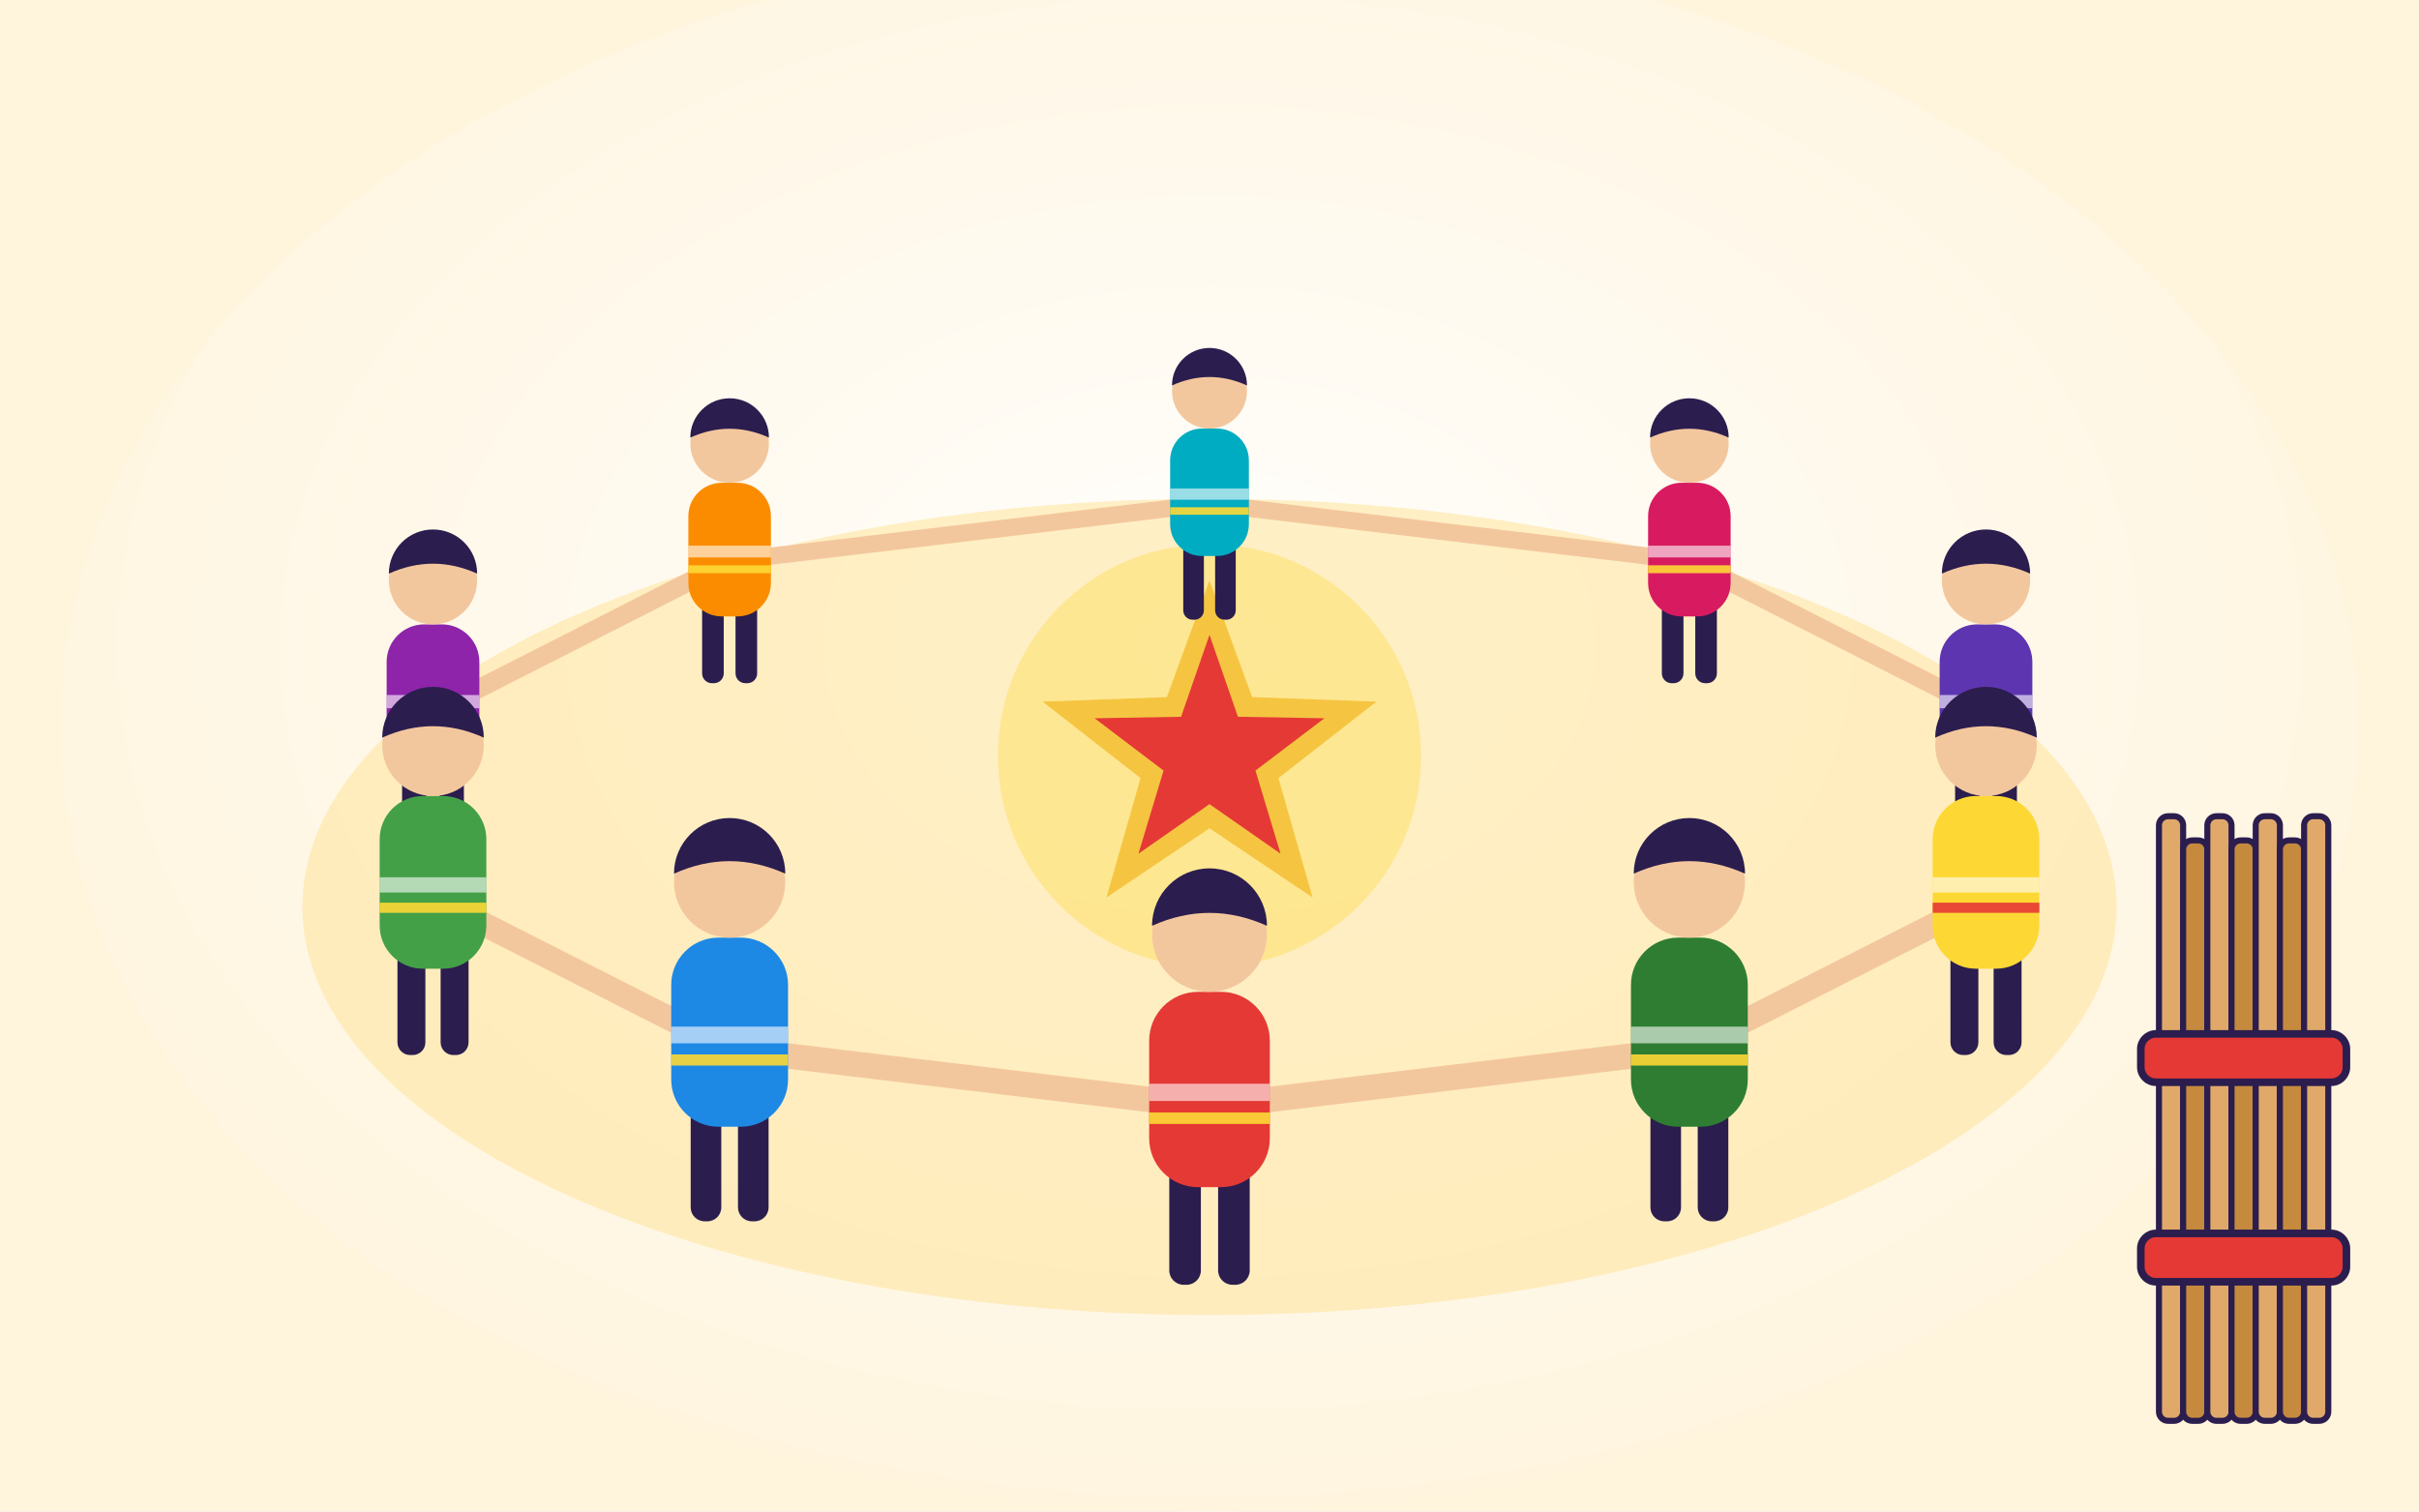
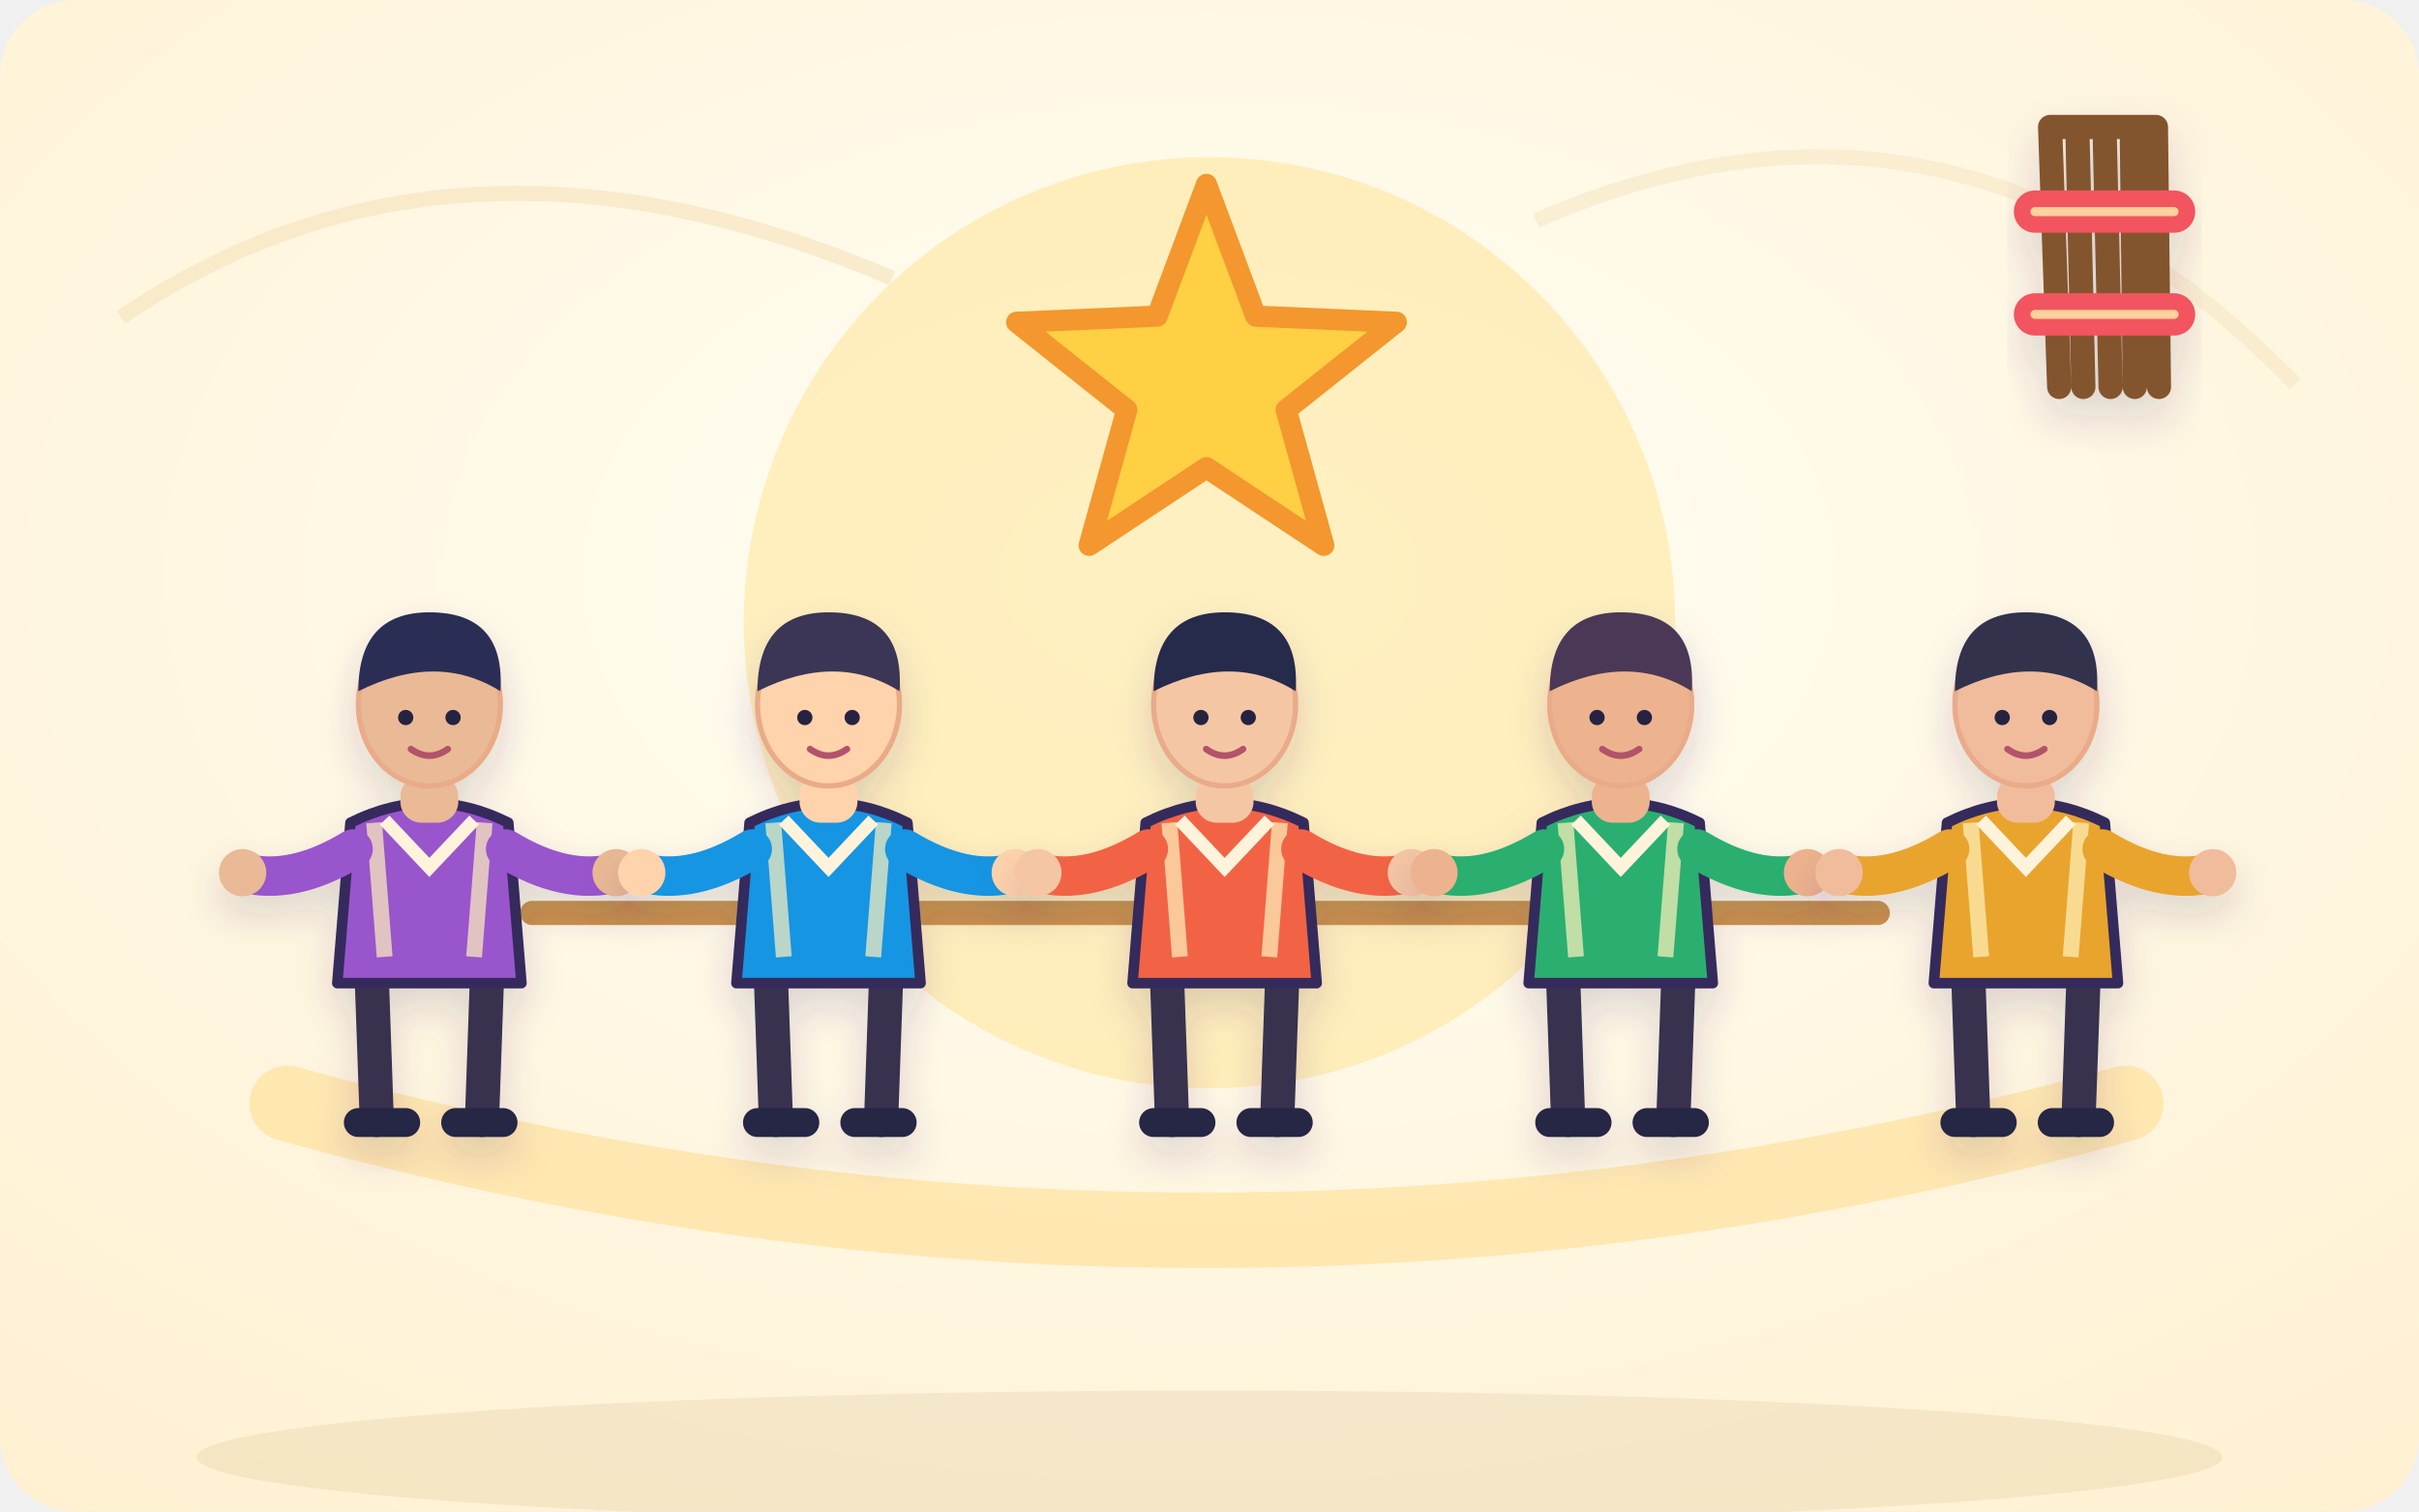
- <svg xmlns="http://www.w3.org/2000/svg" viewBox="0 0 800 500" role="img" aria-label="Nhiều người nắm tay nhau thành vòng tròn quanh ngôi sao">
+ <svg xmlns="http://www.w3.org/2000/svg" viewBox="0 0 800 500" width="800" height="500" role="img" aria-label="Năm bạn trẻ mặc nhiều màu sắc khác nhau dang tay nắm thành hàng đoàn kết, ngôi sao và bó đũa buộc chặt">
  <defs>
-     <radialGradient id="glow" cx="50%" cy="45%" r="60%">
-       <stop offset="0" stop-color="#ffffff" stop-opacity=".95" />
-       <stop offset="1" stop-color="#ffffff" stop-opacity="0" />
+     <radialGradient id="bg" cx="50%" cy="38%" r="80%">
+       <stop offset="0" stop-color="#fffef5" />
+       <stop offset="1" stop-color="#fff0d0" />
    </radialGradient>
+     <linearGradient id="gold" x2="0" y2="1">
+       <stop offset="0" stop-color="#ffe8a1" />
+       <stop offset="1" stop-color="#f1b938" />
+     </linearGradient>
+     <linearGradient id="sea" x2="0" y2="1">
+       <stop offset="0" stop-color="#8bd9ff" />
+       <stop offset="1" stop-color="#2487db" />
+     </linearGradient>
+     <filter id="shadow" x="-20%" y="-20%" width="140%" height="155%">
+       <feDropShadow dx="0" dy="7" stdDeviation="7" flood-color="#453474" flood-opacity=".17" />
+     </filter>
  </defs>
-   <rect width="800" height="500" fill="#fff4dc" />
-   <ellipse cx="400" cy="240" rx="380" ry="260" fill="url(#glow)" />
-   <ellipse cx="400" cy="300" rx="300" ry="135" fill="#ffe39a" opacity=".55" />
-   <circle cx="400" cy="250" r="70" fill="#fdd835" opacity=".35" />
-   <polygon points="400.0,192.0 414.1,230.6 455.2,232.1 422.8,257.4 434.1,296.9 400.0,274.0 365.9,296.9 377.2,257.4 344.8,232.1 385.9,230.6" fill="#f5c542" />
-   <polygon points="400.0,210.0 409.4,237.1 438.0,237.6 415.2,254.9 423.5,282.4 400.0,266.0 376.5,282.4 384.8,254.9 362.0,237.6 390.6,237.1" fill="#e53935" />
-   <line x1="400.0" y1="366.1" x2="241.3" y2="347.0" stroke="#f3c79d" stroke-width="8.4" stroke-linecap="round" />
-   <line x1="241.3" y1="347.0" x2="143.2" y2="297.2" stroke="#f3c79d" stroke-width="7.9" stroke-linecap="round" />
-   <line x1="143.2" y1="297.2" x2="143.2" y2="235.5" stroke="#f3c79d" stroke-width="7.1" stroke-linecap="round" />
-   <line x1="143.2" y1="235.5" x2="241.3" y2="185.6" stroke="#f3c79d" stroke-width="6.2" stroke-linecap="round" />
-   <line x1="241.3" y1="185.6" x2="400.0" y2="166.6" stroke="#f3c79d" stroke-width="5.7" stroke-linecap="round" />
-   <line x1="400.0" y1="166.6" x2="558.7" y2="185.6" stroke="#f3c79d" stroke-width="5.7" stroke-linecap="round" />
-   <line x1="558.7" y1="185.6" x2="656.8" y2="235.5" stroke="#f3c79d" stroke-width="6.2" stroke-linecap="round" />
-   <line x1="656.8" y1="235.5" x2="656.8" y2="297.2" stroke="#f3c79d" stroke-width="7.1" stroke-linecap="round" />
-   <line x1="656.8" y1="297.2" x2="558.7" y2="347.0" stroke="#f3c79d" stroke-width="7.9" stroke-linecap="round" />
-   <line x1="558.7" y1="347.0" x2="400.0" y2="366.1" stroke="#f3c79d" stroke-width="8.4" stroke-linecap="round" />
-   <g transform="translate(400.0 205.0) scale(0.62)">
-     <rect x="-14" y="-42" width="11" height="42" rx="5" fill="#2b1d4e" />
-     <rect x="3" y="-42" width="11" height="42" rx="5" fill="#2b1d4e" />
-     <rect x="-21" y="-102" width="42" height="68" rx="17" fill="#00acc1" />
-     <rect x="-21" y="-70" width="42" height="6" fill="#ffffff" opacity=".6" />
-     <rect x="-21" y="-60" width="42" height="4" fill="#fdd835" opacity=".9" />
-     <circle cx="0" cy="-122" r="20" fill="#f3c79d" />
-     <path d="M-20 -125 a20 20 0 0 1 40 0 q-20 -9 -40 0z" fill="#2b1d4e" />
+   <rect width="800" height="500" rx="25" fill="url(#bg)" />
+   <ellipse cx="400" cy="482" rx="335" ry="22" fill="#ae8540" opacity=".12" />
+   <path d="M40 105 Q150 30 295 92" fill="none" stroke="#f6e4bd" stroke-width="5" opacity=".65" />
+   <path d="M508 73 Q647 12 759 127" fill="none" stroke="#f6e4bd" stroke-width="5" opacity=".5" />
+   <circle cx="400" cy="206" r="154" fill="#ffdf81" opacity=".44" />
+   <path d="M95 365 Q398 449 703 365" fill="none" stroke="#ffde92" stroke-width="25" stroke-linecap="round" opacity=".6" />
+   <polygon points="399.00,61.00 415.29,104.57 461.77,106.60 425.36,135.57 437.79,180.40 399.00,154.72 360.21,180.40 372.64,135.57 336.23,106.60 382.71,104.57" fill="#ffcf44" stroke="#f3972e" stroke-width="7" stroke-linejoin="round" />
+   <g stroke="#ca934b" stroke-width="8" stroke-linecap="round">
+     <path d="M176 302 L257 302 L344 302 L438 302 L529 302 L621 302" />
  </g>
-   <g transform="translate(241.3 226.0) scale(0.65)">
-     <rect x="-14" y="-42" width="11" height="42" rx="5" fill="#2b1d4e" />
-     <rect x="3" y="-42" width="11" height="42" rx="5" fill="#2b1d4e" />
-     <rect x="-21" y="-102" width="42" height="68" rx="17" fill="#fb8c00" />
-     <rect x="-21" y="-70" width="42" height="6" fill="#ffffff" opacity=".6" />
-     <rect x="-21" y="-60" width="42" height="4" fill="#fdd835" opacity=".9" />
-     <circle cx="0" cy="-122" r="20" fill="#f3c79d" />
-     <path d="M-20 -125 a20 20 0 0 1 40 0 q-20 -9 -40 0z" fill="#2b1d4e" />
+   <g transform="translate(142 233) scale(0.87)" filter="url(#shadow)">
+     <path d="M-22 101 L-20 158 M22 101 L20 158" fill="none" stroke="#373050" stroke-width="13" stroke-linecap="round" />
+     <path d="M-27 159 H-9 M10 159 H28" stroke="#272545" stroke-width="11" stroke-linecap="round" />
+     <path d="M-30 45 Q0 30 30 45 L35 106 L-35 106 Z" fill="#9954cc" stroke="#362b5c" stroke-width="4" stroke-linejoin="round" />
+     <path d="M-21 45 L-17 96 M21 45 L17 96" fill="none" stroke="#fff2bc" stroke-width="6" opacity=".7" />
+     <path d="M-17 44 L0 62 L17 44" fill="none" stroke="#fff3dc" stroke-width="5" />
+     <rect x="-11" y="27" width="22" height="18" rx="8" fill="#eab995" />
+     <ellipse cy="0" rx="27" ry="31" fill="#eab995" stroke="#e9ab89" stroke-width="2" />
+     <path d="M-27 -5 Q-27 -35 0 -35 Q29 -35 27 -5 Q3 -20 -27 -5" fill="#2c2e55" />
+     <circle cx="-9" cy="5" r="2.9" fill="#262443" />
+     <circle cx="9" cy="5" r="2.9" fill="#262443" />
+     <path d="M-7 17 Q0 22 7 17" fill="none" stroke="#b2536b" stroke-width="2.5" stroke-linecap="round" />
+     <path d="M-29 55 Q-52 69 -71 64" fill="none" stroke="#9954cc" stroke-width="15" stroke-linecap="round" />
+     <circle cx="-71" cy="64" r="9" fill="#eab995" />
+     <path d="M29 55 Q52 69 71 64" fill="none" stroke="#9954cc" stroke-width="15" stroke-linecap="round" />
+     <circle cx="71" cy="64" r="9" fill="#eab995" />
  </g>
-   <g transform="translate(558.7 226.0) scale(0.65)">
-     <rect x="-14" y="-42" width="11" height="42" rx="5" fill="#2b1d4e" />
-     <rect x="3" y="-42" width="11" height="42" rx="5" fill="#2b1d4e" />
-     <rect x="-21" y="-102" width="42" height="68" rx="17" fill="#d81b60" />
-     <rect x="-21" y="-70" width="42" height="6" fill="#ffffff" opacity=".6" />
-     <rect x="-21" y="-60" width="42" height="4" fill="#fdd835" opacity=".9" />
-     <circle cx="0" cy="-122" r="20" fill="#f3c79d" />
-     <path d="M-20 -125 a20 20 0 0 1 40 0 q-20 -9 -40 0z" fill="#2b1d4e" />
+   <g transform="translate(274 233) scale(0.87)" filter="url(#shadow)">
+     <path d="M-22 101 L-20 158 M22 101 L20 158" fill="none" stroke="#373050" stroke-width="13" stroke-linecap="round" />
+     <path d="M-27 159 H-9 M10 159 H28" stroke="#272545" stroke-width="11" stroke-linecap="round" />
+     <path d="M-30 45 Q0 30 30 45 L35 106 L-35 106 Z" fill="#1595e3" stroke="#362b5c" stroke-width="4" stroke-linejoin="round" />
+     <path d="M-21 45 L-17 96 M21 45 L17 96" fill="none" stroke="#fff2bc" stroke-width="6" opacity=".7" />
+     <path d="M-17 44 L0 62 L17 44" fill="none" stroke="#fff3dc" stroke-width="5" />
+     <rect x="-11" y="27" width="22" height="18" rx="8" fill="#ffd3ab" />
+     <ellipse cy="0" rx="27" ry="31" fill="#ffd3ab" stroke="#e9ab89" stroke-width="2" />
+     <path d="M-27 -5 Q-27 -35 0 -35 Q29 -35 27 -5 Q3 -20 -27 -5" fill="#3a3557" />
+     <circle cx="-9" cy="5" r="2.9" fill="#262443" />
+     <circle cx="9" cy="5" r="2.9" fill="#262443" />
+     <path d="M-7 17 Q0 22 7 17" fill="none" stroke="#b2536b" stroke-width="2.5" stroke-linecap="round" />
+     <path d="M-29 55 Q-52 69 -71 64" fill="none" stroke="#1595e3" stroke-width="15" stroke-linecap="round" />
+     <circle cx="-71" cy="64" r="9" fill="#ffd3ab" />
+     <path d="M29 55 Q52 69 71 64" fill="none" stroke="#1595e3" stroke-width="15" stroke-linecap="round" />
+     <circle cx="71" cy="64" r="9" fill="#ffd3ab" />
  </g>
-   <g transform="translate(143.2 281.0) scale(0.73)">
-     <rect x="-14" y="-42" width="11" height="42" rx="5" fill="#2b1d4e" />
-     <rect x="3" y="-42" width="11" height="42" rx="5" fill="#2b1d4e" />
-     <rect x="-21" y="-102" width="42" height="68" rx="17" fill="#8e24aa" />
-     <rect x="-21" y="-70" width="42" height="6" fill="#ffffff" opacity=".6" />
-     <rect x="-21" y="-60" width="42" height="4" fill="#fdd835" opacity=".9" />
-     <circle cx="0" cy="-122" r="20" fill="#f3c79d" />
-     <path d="M-20 -125 a20 20 0 0 1 40 0 q-20 -9 -40 0z" fill="#2b1d4e" />
+   <g transform="translate(405 233) scale(0.87)" filter="url(#shadow)">
+     <path d="M-22 101 L-20 158 M22 101 L20 158" fill="none" stroke="#373050" stroke-width="13" stroke-linecap="round" />
+     <path d="M-27 159 H-9 M10 159 H28" stroke="#272545" stroke-width="11" stroke-linecap="round" />
+     <path d="M-30 45 Q0 30 30 45 L35 106 L-35 106 Z" fill="#f26345" stroke="#362b5c" stroke-width="4" stroke-linejoin="round" />
+     <path d="M-21 45 L-17 96 M21 45 L17 96" fill="none" stroke="#fff2bc" stroke-width="6" opacity=".7" />
+     <path d="M-17 44 L0 62 L17 44" fill="none" stroke="#fff3dc" stroke-width="5" />
+     <rect x="-11" y="27" width="22" height="18" rx="8" fill="#f5c6a4" />
+     <ellipse cy="0" rx="27" ry="31" fill="#f5c6a4" stroke="#e9ab89" stroke-width="2" />
+     <path d="M-27 -5 Q-27 -35 0 -35 Q29 -35 27 -5 Q3 -20 -27 -5" fill="#262b4c" />
+     <circle cx="-9" cy="5" r="2.9" fill="#262443" />
+     <circle cx="9" cy="5" r="2.9" fill="#262443" />
+     <path d="M-7 17 Q0 22 7 17" fill="none" stroke="#b2536b" stroke-width="2.5" stroke-linecap="round" />
+     <path d="M-29 55 Q-52 69 -71 64" fill="none" stroke="#f26345" stroke-width="15" stroke-linecap="round" />
+     <circle cx="-71" cy="64" r="9" fill="#f5c6a4" />
+     <path d="M29 55 Q52 69 71 64" fill="none" stroke="#f26345" stroke-width="15" stroke-linecap="round" />
+     <circle cx="71" cy="64" r="9" fill="#f5c6a4" />
  </g>
-   <g transform="translate(656.8 281.0) scale(0.73)">
-     <rect x="-14" y="-42" width="11" height="42" rx="5" fill="#2b1d4e" />
-     <rect x="3" y="-42" width="11" height="42" rx="5" fill="#2b1d4e" />
-     <rect x="-21" y="-102" width="42" height="68" rx="17" fill="#5e35b1" />
-     <rect x="-21" y="-70" width="42" height="6" fill="#ffffff" opacity=".6" />
-     <rect x="-21" y="-60" width="42" height="4" fill="#fdd835" opacity=".9" />
-     <circle cx="0" cy="-122" r="20" fill="#f3c79d" />
-     <path d="M-20 -125 a20 20 0 0 1 40 0 q-20 -9 -40 0z" fill="#2b1d4e" />
+   <g transform="translate(536 233) scale(0.87)" filter="url(#shadow)">
+     <path d="M-22 101 L-20 158 M22 101 L20 158" fill="none" stroke="#373050" stroke-width="13" stroke-linecap="round" />
+     <path d="M-27 159 H-9 M10 159 H28" stroke="#272545" stroke-width="11" stroke-linecap="round" />
+     <path d="M-30 45 Q0 30 30 45 L35 106 L-35 106 Z" fill="#2baf70" stroke="#362b5c" stroke-width="4" stroke-linejoin="round" />
+     <path d="M-21 45 L-17 96 M21 45 L17 96" fill="none" stroke="#fff2bc" stroke-width="6" opacity=".7" />
+     <path d="M-17 44 L0 62 L17 44" fill="none" stroke="#fff3dc" stroke-width="5" />
+     <rect x="-11" y="27" width="22" height="18" rx="8" fill="#edb38e" />
+     <ellipse cy="0" rx="27" ry="31" fill="#edb38e" stroke="#e9ab89" stroke-width="2" />
+     <path d="M-27 -5 Q-27 -35 0 -35 Q29 -35 27 -5 Q3 -20 -27 -5" fill="#4b3757" />
+     <circle cx="-9" cy="5" r="2.9" fill="#262443" />
+     <circle cx="9" cy="5" r="2.9" fill="#262443" />
+     <path d="M-7 17 Q0 22 7 17" fill="none" stroke="#b2536b" stroke-width="2.5" stroke-linecap="round" />
+     <path d="M-29 55 Q-52 69 -71 64" fill="none" stroke="#2baf70" stroke-width="15" stroke-linecap="round" />
+     <circle cx="-71" cy="64" r="9" fill="#edb38e" />
+     <path d="M29 55 Q52 69 71 64" fill="none" stroke="#2baf70" stroke-width="15" stroke-linecap="round" />
+     <circle cx="71" cy="64" r="9" fill="#edb38e" />
  </g>
-   <g transform="translate(143.2 349.0) scale(0.84)">
-     <rect x="-14" y="-42" width="11" height="42" rx="5" fill="#2b1d4e" />
-     <rect x="3" y="-42" width="11" height="42" rx="5" fill="#2b1d4e" />
-     <rect x="-21" y="-102" width="42" height="68" rx="17" fill="#43a047" />
-     <rect x="-21" y="-70" width="42" height="6" fill="#ffffff" opacity=".6" />
-     <rect x="-21" y="-60" width="42" height="4" fill="#fdd835" opacity=".9" />
-     <circle cx="0" cy="-122" r="20" fill="#f3c79d" />
-     <path d="M-20 -125 a20 20 0 0 1 40 0 q-20 -9 -40 0z" fill="#2b1d4e" />
+   <g transform="translate(670 233) scale(0.87)" filter="url(#shadow)">
+     <path d="M-22 101 L-20 158 M22 101 L20 158" fill="none" stroke="#373050" stroke-width="13" stroke-linecap="round" />
+     <path d="M-27 159 H-9 M10 159 H28" stroke="#272545" stroke-width="11" stroke-linecap="round" />
+     <path d="M-30 45 Q0 30 30 45 L35 106 L-35 106 Z" fill="#e9a42d" stroke="#362b5c" stroke-width="4" stroke-linejoin="round" />
+     <path d="M-21 45 L-17 96 M21 45 L17 96" fill="none" stroke="#fff2bc" stroke-width="6" opacity=".7" />
+     <path d="M-17 44 L0 62 L17 44" fill="none" stroke="#fff3dc" stroke-width="5" />
+     <rect x="-11" y="27" width="22" height="18" rx="8" fill="#f1bc9c" />
+     <ellipse cy="0" rx="27" ry="31" fill="#f1bc9c" stroke="#e9ab89" stroke-width="2" />
+     <path d="M-27 -5 Q-27 -35 0 -35 Q29 -35 27 -5 Q3 -20 -27 -5" fill="#30324d" />
+     <circle cx="-9" cy="5" r="2.9" fill="#262443" />
+     <circle cx="9" cy="5" r="2.9" fill="#262443" />
+     <path d="M-7 17 Q0 22 7 17" fill="none" stroke="#b2536b" stroke-width="2.5" stroke-linecap="round" />
+     <path d="M-29 55 Q-52 69 -71 64" fill="none" stroke="#e9a42d" stroke-width="15" stroke-linecap="round" />
+     <circle cx="-71" cy="64" r="9" fill="#f1bc9c" />
+     <path d="M29 55 Q52 69 71 64" fill="none" stroke="#e9a42d" stroke-width="15" stroke-linecap="round" />
+     <circle cx="71" cy="64" r="9" fill="#f1bc9c" />
  </g>
-   <g transform="translate(656.8 349.0) scale(0.84)">
-     <rect x="-14" y="-42" width="11" height="42" rx="5" fill="#2b1d4e" />
-     <rect x="3" y="-42" width="11" height="42" rx="5" fill="#2b1d4e" />
-     <rect x="-21" y="-102" width="42" height="68" rx="17" fill="#fdd835" />
-     <rect x="-21" y="-70" width="42" height="6" fill="#ffffff" opacity=".6" />
-     <rect x="-21" y="-60" width="42" height="4" fill="#e53935" opacity=".9" />
-     <circle cx="0" cy="-122" r="20" fill="#f3c79d" />
-     <path d="M-20 -125 a20 20 0 0 1 40 0 q-20 -9 -40 0z" fill="#2b1d4e" />
-   </g>
-   <g transform="translate(241.3 404.0) scale(0.92)">
-     <rect x="-14" y="-42" width="11" height="42" rx="5" fill="#2b1d4e" />
-     <rect x="3" y="-42" width="11" height="42" rx="5" fill="#2b1d4e" />
-     <rect x="-21" y="-102" width="42" height="68" rx="17" fill="#1e88e5" />
-     <rect x="-21" y="-70" width="42" height="6" fill="#ffffff" opacity=".6" />
-     <rect x="-21" y="-60" width="42" height="4" fill="#fdd835" opacity=".9" />
-     <circle cx="0" cy="-122" r="20" fill="#f3c79d" />
-     <path d="M-20 -125 a20 20 0 0 1 40 0 q-20 -9 -40 0z" fill="#2b1d4e" />
-   </g>
-   <g transform="translate(558.7 404.0) scale(0.92)">
-     <rect x="-14" y="-42" width="11" height="42" rx="5" fill="#2b1d4e" />
-     <rect x="3" y="-42" width="11" height="42" rx="5" fill="#2b1d4e" />
-     <rect x="-21" y="-102" width="42" height="68" rx="17" fill="#2e7d32" />
-     <rect x="-21" y="-70" width="42" height="6" fill="#ffffff" opacity=".6" />
-     <rect x="-21" y="-60" width="42" height="4" fill="#fdd835" opacity=".9" />
-     <circle cx="0" cy="-122" r="20" fill="#f3c79d" />
-     <path d="M-20 -125 a20 20 0 0 1 40 0 q-20 -9 -40 0z" fill="#2b1d4e" />
-   </g>
-   <g transform="translate(400.0 425.0) scale(0.95)">
-     <rect x="-14" y="-42" width="11" height="42" rx="5" fill="#2b1d4e" />
-     <rect x="3" y="-42" width="11" height="42" rx="5" fill="#2b1d4e" />
-     <rect x="-21" y="-102" width="42" height="68" rx="17" fill="#e53935" />
-     <rect x="-21" y="-70" width="42" height="6" fill="#ffffff" opacity=".6" />
-     <rect x="-21" y="-60" width="42" height="4" fill="#fdd835" opacity=".9" />
-     <circle cx="0" cy="-122" r="20" fill="#f3c79d" />
-     <path d="M-20 -125 a20 20 0 0 1 40 0 q-20 -9 -40 0z" fill="#2b1d4e" />
-   </g>
-   <g transform="translate(742 470)">
-     <g stroke="#2b1d4e" stroke-width="2">
-       <rect x="-28" y="-200" width="8" height="200" rx="3" fill="#e0a96a" />
-       <rect x="-20" y="-192" width="8" height="192" rx="3" fill="#c58a3e" />
-       <rect x="-12" y="-200" width="8" height="200" rx="3" fill="#e0a96a" />
-       <rect x="-4" y="-192" width="8" height="192" rx="3" fill="#c58a3e" />
-       <rect x="4" y="-200" width="8" height="200" rx="3" fill="#e0a96a" />
-       <rect x="12" y="-192" width="8" height="192" rx="3" fill="#c58a3e" />
-       <rect x="20" y="-200" width="8" height="200" rx="3" fill="#e0a96a" />
-     </g>
-     <rect x="-34" y="-128" width="68" height="16" rx="5" fill="#e53935" stroke="#2b1d4e" stroke-width="2.5" />
-     <rect x="-34" y="-62" width="68" height="16" rx="5" fill="#e53935" stroke="#2b1d4e" stroke-width="2.5" />
+   <g transform="translate(630 30)" filter="url(#shadow)">
+     <path d="M48 12 L83 12 M48 12 L51 98 M57 12 L59 98 M66 12 L68 98 M75 12 L76 98 M83 12 L84 98" fill="none" stroke="#83542e" stroke-width="8" stroke-linecap="round" />
+     <path d="M43 40 H89 M43 74 H89" stroke="#f2545f" stroke-width="14" stroke-linecap="round" />
+     <path d="M43 40 H89 M43 74 H89" stroke="#ffd19b" stroke-width="3" stroke-linecap="round" />
  </g>
</svg>
